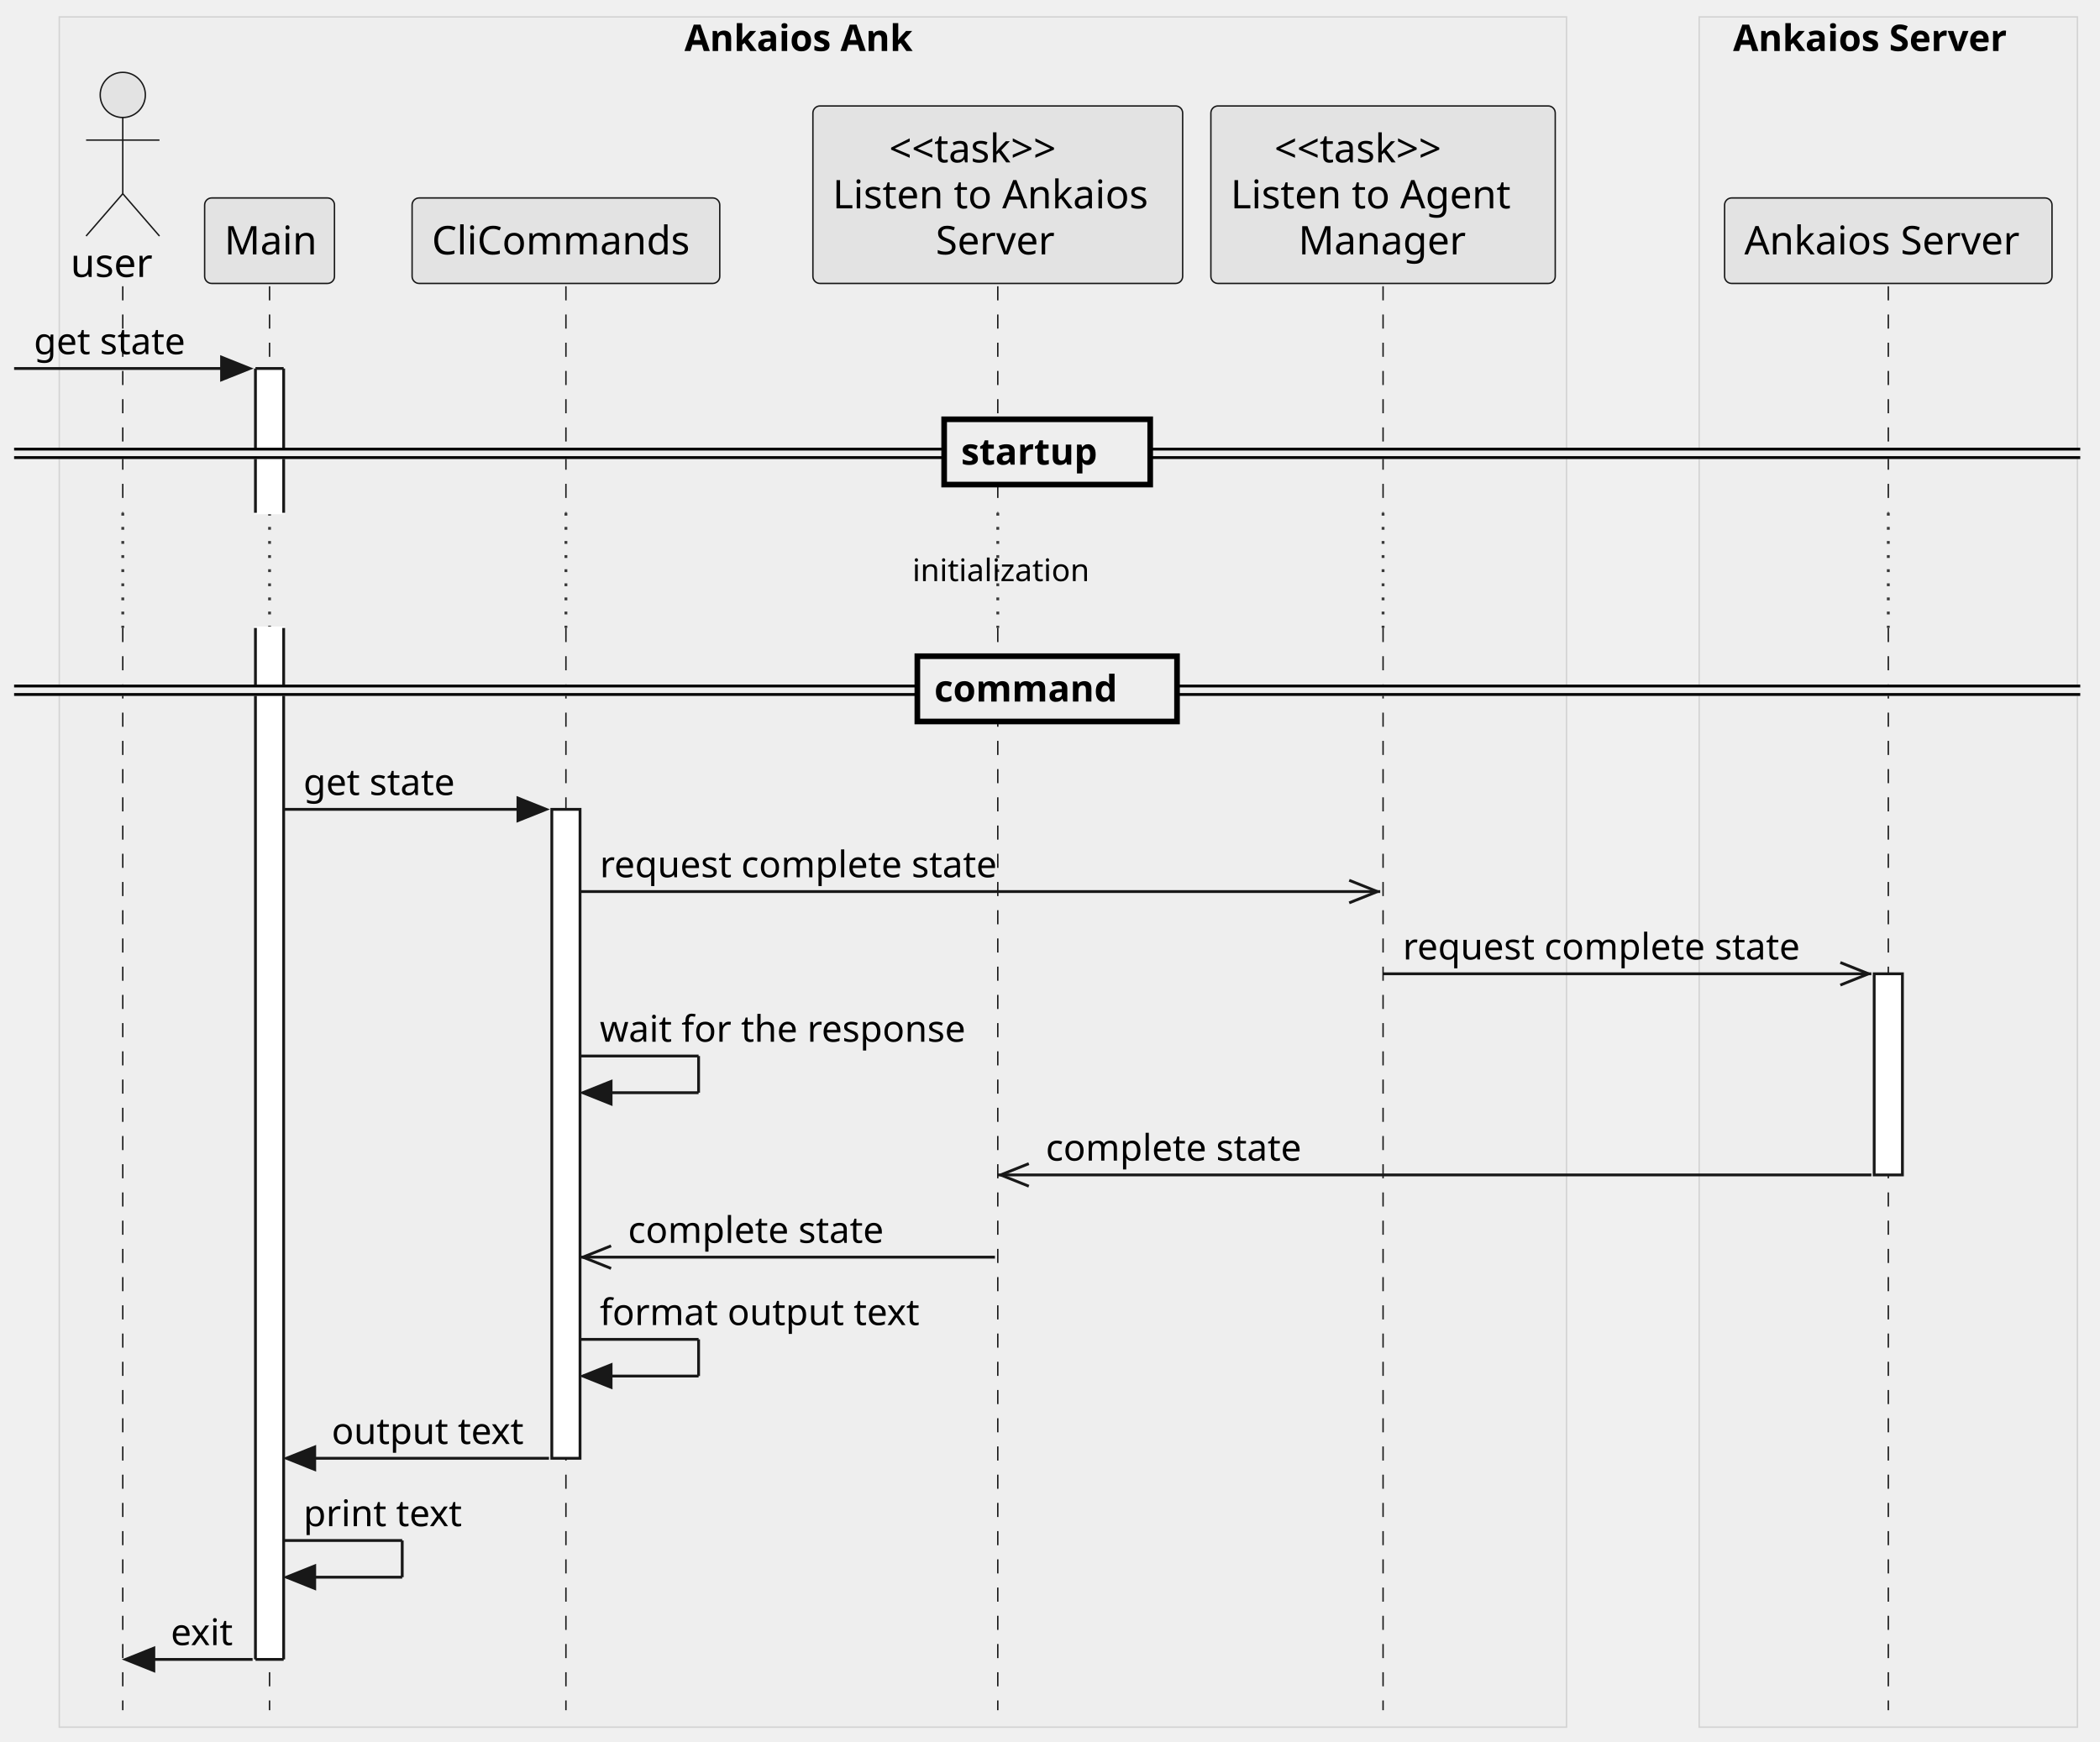
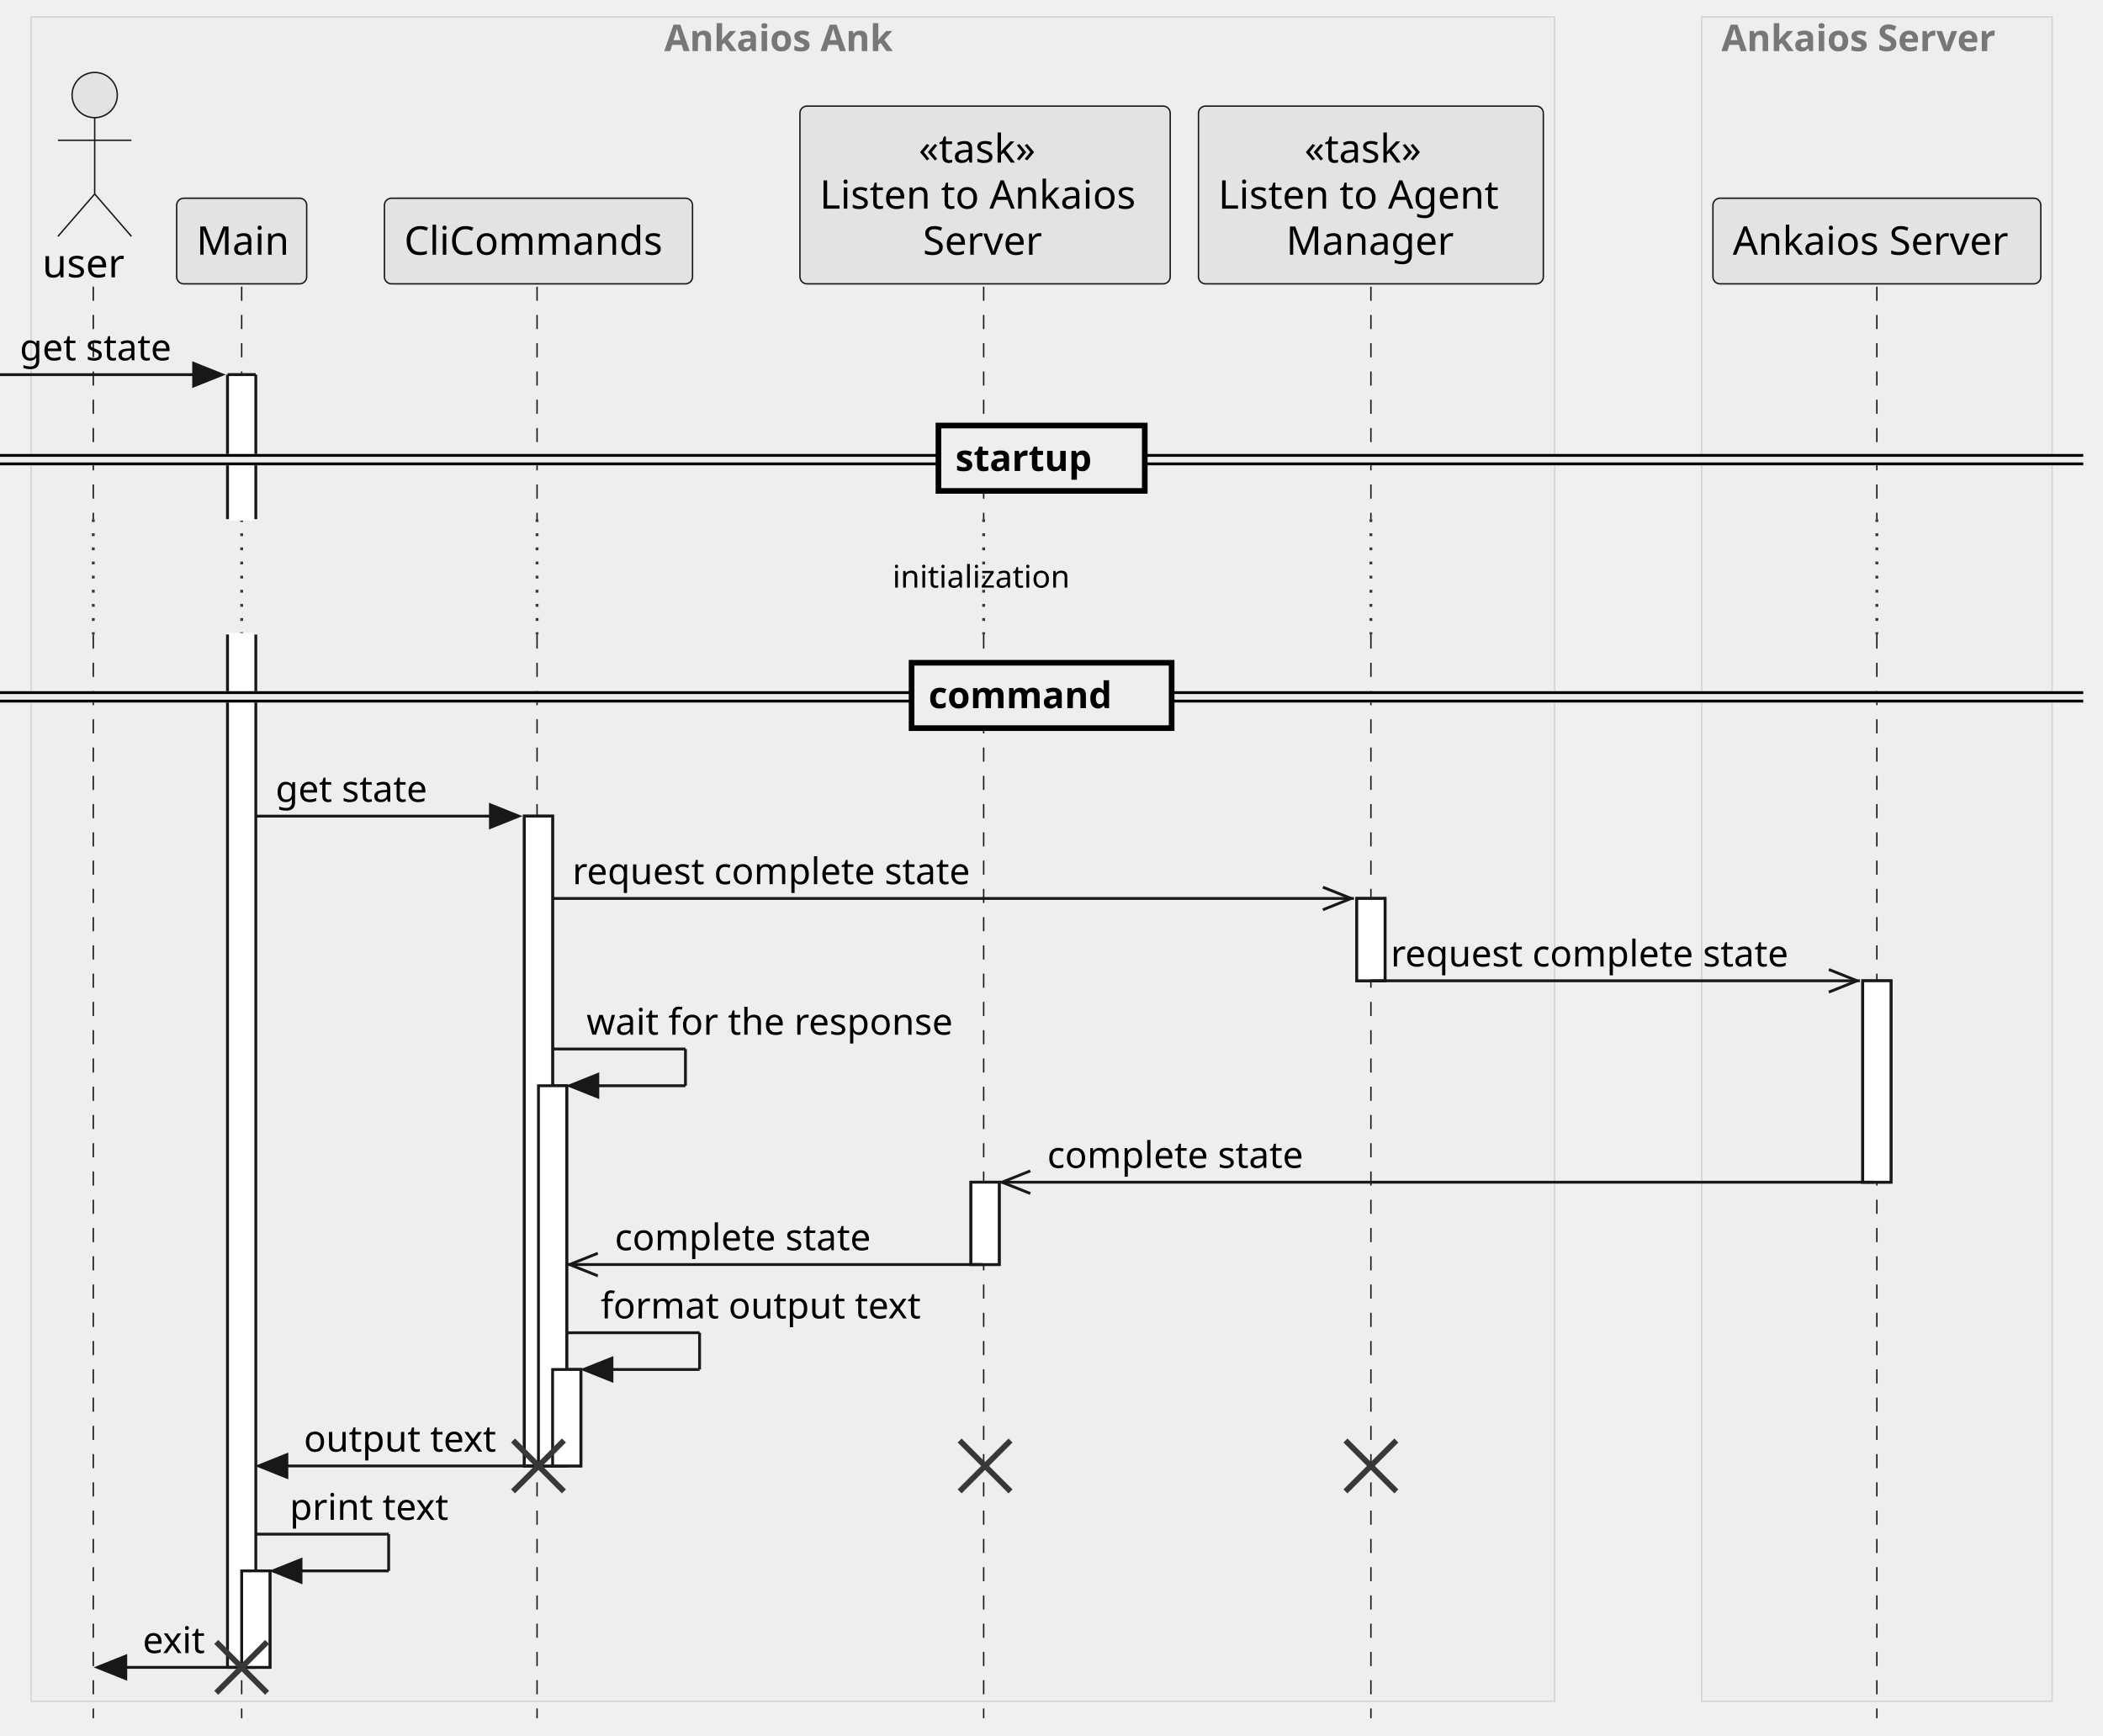
- <svg xmlns="http://www.w3.org/2000/svg" contentStyleType="text/css" height="617px" preserveAspectRatio="none" style="width:744px;height:617px;background:#FFFFFF;" version="1.1" viewBox="0 0 744 617" width="744px" zoomAndPan="magnify">
+ <svg xmlns="http://www.w3.org/2000/svg" contentStyleType="text/css" height="614px" preserveAspectRatio="none" style="width:744px;height:614px;background:#FFFFFF;" version="1.1" viewBox="0 0 744 614" width="744px" zoomAndPan="magnify">
  <defs />
  <g>
-     <rect fill="#EEEEEE" height="605.961" style="stroke:#D3D3D3;stroke-width:0.5;" width="534" x="21" y="6" />
-     <text fill="#000000" font-family="sans-serif" font-size="13" font-weight="bold" lengthAdjust="spacing" textLength="91" x="242.5" y="18.067">Ankaios Ank</text>
-     <rect fill="#EEEEEE" height="605.961" style="stroke:#D3D3D3;stroke-width:0.5;" width="134" x="602" y="6" />
-     <text fill="#000000" font-family="sans-serif" font-size="13" font-weight="bold" lengthAdjust="spacing" textLength="110" x="614" y="18.067">Ankaios Server</text>
-     <line style="stroke:#181818;stroke-width:0.5;stroke-dasharray:5.0,5.0;" x1="43.5" x2="43.5" y1="101.43" y2="181.695" />
-     <line style="stroke:#383838;stroke-width:1.0;stroke-dasharray:1.0,4.0;" x1="43.5" x2="43.5" y1="181.695" y2="222.5" />
-     <line style="stroke:#181818;stroke-width:0.5;stroke-dasharray:5.0,5.0;" x1="43.5" x2="43.5" y1="222.5" y2="605.961" />
-     <line style="stroke:#181818;stroke-width:0.5;stroke-dasharray:5.0,5.0;" x1="95.5" x2="95.5" y1="101.43" y2="181.695" />
-     <line style="stroke:#383838;stroke-width:1.0;stroke-dasharray:1.0,4.0;" x1="95.5" x2="95.5" y1="181.695" y2="222.5" />
-     <line style="stroke:#181818;stroke-width:0.5;stroke-dasharray:5.0,5.0;" x1="95.5" x2="95.5" y1="222.5" y2="605.961" />
-     <rect fill="#FFFFFF" height="51.133" style="stroke:#FFFFFF;stroke-width:1.0;" width="10" x="90.5" y="130.562" />
-     <line style="stroke:#181818;stroke-width:1.0;" x1="90.5" x2="90.5" y1="130.562" y2="181.695" />
-     <line style="stroke:#181818;stroke-width:1.0;" x1="100.5" x2="100.5" y1="130.562" y2="181.695" />
-     <line style="stroke:#181818;stroke-width:1.0;" x1="90.5" x2="100.5" y1="130.562" y2="130.562" />
-     <rect fill="#FFFFFF" height="365.461" style="stroke:#FFFFFF;stroke-width:1.0;" width="10" x="90.5" y="222.5" />
-     <line style="stroke:#181818;stroke-width:1.0;" x1="90.5" x2="90.5" y1="222.5" y2="587.961" />
-     <line style="stroke:#181818;stroke-width:1.0;" x1="100.5" x2="100.5" y1="222.5" y2="587.961" />
-     <line style="stroke:#181818;stroke-width:1.0;" x1="90.5" x2="100.5" y1="587.961" y2="587.961" />
-     <line style="stroke:#181818;stroke-width:0.5;stroke-dasharray:5.0,5.0;" x1="200.5" x2="200.5" y1="101.43" y2="181.695" />
-     <line style="stroke:#383838;stroke-width:1.0;stroke-dasharray:1.0,4.0;" x1="200.5" x2="200.5" y1="181.695" y2="222.5" />
-     <line style="stroke:#181818;stroke-width:0.5;stroke-dasharray:5.0,5.0;" x1="200.5" x2="200.5" y1="222.5" y2="605.961" />
-     <rect fill="#FFFFFF" height="229.93" style="stroke:#181818;stroke-width:1.0;" width="10" x="195.5" y="286.766" />
-     <line style="stroke:#181818;stroke-width:0.5;stroke-dasharray:5.0,5.0;" x1="353.5" x2="353.5" y1="101.43" y2="181.695" />
-     <line style="stroke:#383838;stroke-width:1.0;stroke-dasharray:1.0,4.0;" x1="353.5" x2="353.5" y1="181.695" y2="222.5" />
-     <line style="stroke:#181818;stroke-width:0.5;stroke-dasharray:5.0,5.0;" x1="353.5" x2="353.5" y1="222.5" y2="605.961" />
-     <line style="stroke:#181818;stroke-width:0.5;stroke-dasharray:5.0,5.0;" x1="490" x2="490" y1="101.43" y2="181.695" />
-     <line style="stroke:#383838;stroke-width:1.0;stroke-dasharray:1.0,4.0;" x1="490" x2="490" y1="181.695" y2="222.5" />
-     <line style="stroke:#181818;stroke-width:0.5;stroke-dasharray:5.0,5.0;" x1="490" x2="490" y1="222.5" y2="605.961" />
-     <line style="stroke:#181818;stroke-width:0.5;stroke-dasharray:5.0,5.0;" x1="669" x2="669" y1="101.43" y2="181.695" />
-     <line style="stroke:#383838;stroke-width:1.0;stroke-dasharray:1.0,4.0;" x1="669" x2="669" y1="181.695" y2="222.5" />
-     <line style="stroke:#181818;stroke-width:0.5;stroke-dasharray:5.0,5.0;" x1="669" x2="669" y1="222.5" y2="605.961" />
-     <rect fill="#FFFFFF" height="71.266" style="stroke:#181818;stroke-width:1.0;" width="10" x="664" y="345.031" />
-     <text fill="#000000" font-family="sans-serif" font-size="14" lengthAdjust="spacing" textLength="31" x="25" y="98.128">user</text>
-     <ellipse cx="43.5" cy="33.633" fill="#E3E3E3" rx="8" ry="8" style="stroke:#181818;stroke-width:0.5;" />
-     <path d="M43.5,41.633 L43.5,68.633 M30.5,49.633 L56.5,49.633 M43.5,68.633 L30.5,83.633 M43.5,68.633 L56.5,83.633 " fill="none" style="stroke:#181818;stroke-width:0.5;" />
-     <rect fill="#E3E3E3" height="30.297" rx="2.5" ry="2.5" style="stroke:#181818;stroke-width:0.5;" width="46" x="72.5" y="70.133" />
-     <text fill="#000000" font-family="sans-serif" font-size="14" lengthAdjust="spacing" textLength="32" x="79.5" y="90.128">Main</text>
-     <rect fill="#E3E3E3" height="30.297" rx="2.5" ry="2.5" style="stroke:#181818;stroke-width:0.5;" width="109" x="146" y="70.133" />
-     <text fill="#000000" font-family="sans-serif" font-size="14" lengthAdjust="spacing" textLength="95" x="153" y="90.128">CliCommands</text>
-     <rect fill="#E3E3E3" height="62.891" rx="2.5" ry="2.5" style="stroke:#181818;stroke-width:0.5;" width="131" x="288" y="37.539" />
-     <text fill="#000000" font-family="sans-serif" font-size="14" lengthAdjust="spacing" textLength="77" x="315" y="57.534">&lt;&lt;task&gt;&gt;</text>
-     <text fill="#000000" font-family="sans-serif" font-size="14" lengthAdjust="spacing" textLength="117" x="295" y="73.831">Listen to Ankaios</text>
-     <text fill="#000000" font-family="sans-serif" font-size="14" lengthAdjust="spacing" textLength="44" x="331.5" y="90.128">Server</text>
-     <rect fill="#E3E3E3" height="62.891" rx="2.5" ry="2.5" style="stroke:#181818;stroke-width:0.5;" width="122" x="429" y="37.539" />
-     <text fill="#000000" font-family="sans-serif" font-size="14" lengthAdjust="spacing" textLength="77" x="451.5" y="57.534">&lt;&lt;task&gt;&gt;</text>
-     <text fill="#000000" font-family="sans-serif" font-size="14" lengthAdjust="spacing" textLength="104" x="436" y="73.831">Listen to Agent</text>
-     <text fill="#000000" font-family="sans-serif" font-size="14" lengthAdjust="spacing" textLength="60" x="460" y="90.128">Manager</text>
-     <rect fill="#E3E3E3" height="30.297" rx="2.5" ry="2.5" style="stroke:#181818;stroke-width:0.5;" width="116" x="611" y="70.133" />
-     <text fill="#000000" font-family="sans-serif" font-size="14" lengthAdjust="spacing" textLength="102" x="618" y="90.128">Ankaios Server</text>
-     <polygon fill="#181818" points="78.5,126.562,88.5,130.562,78.5,134.562" style="stroke:#181818;stroke-width:1.0;" />
-     <line style="stroke:#181818;stroke-width:1.0;" x1="5" x2="84.5" y1="130.562" y2="130.562" />
-     <text fill="#000000" font-family="sans-serif" font-size="13" lengthAdjust="spacing" textLength="58" x="12" y="125.497">get state</text>
-     <rect fill="#EEEEEE" height="3" style="stroke:#EEEEEE;stroke-width:1.0;" width="732" x="5" y="159.129" />
-     <line style="stroke:#000000;stroke-width:1.0;" x1="5" x2="737" y1="159.129" y2="159.129" />
-     <line style="stroke:#000000;stroke-width:1.0;" x1="5" x2="737" y1="162.129" y2="162.129" />
-     <rect fill="#EEEEEE" height="23.133" style="stroke:#000000;stroke-width:2.0;" width="73" x="334.5" y="148.562" />
-     <text fill="#000000" font-family="sans-serif" font-size="13" font-weight="bold" lengthAdjust="spacing" textLength="54" x="340.5" y="164.629">startup</text>
-     <text fill="#000000" font-family="sans-serif" font-size="11" lengthAdjust="spacing" textLength="66" x="323.25" y="205.906">initialization</text>
-     <rect fill="#EEEEEE" height="3" style="stroke:#EEEEEE;stroke-width:1.0;" width="732" x="5" y="243.066" />
-     <line style="stroke:#000000;stroke-width:1.0;" x1="5" x2="737" y1="243.066" y2="243.066" />
-     <line style="stroke:#000000;stroke-width:1.0;" x1="5" x2="737" y1="246.066" y2="246.066" />
-     <rect fill="#EEEEEE" height="23.133" style="stroke:#000000;stroke-width:2.0;" width="92" x="325" y="232.5" />
-     <text fill="#000000" font-family="sans-serif" font-size="13" font-weight="bold" lengthAdjust="spacing" textLength="73" x="331" y="248.567">command</text>
-     <polygon fill="#181818" points="183.5,282.766,193.5,286.766,183.5,290.766" style="stroke:#181818;stroke-width:1.0;" />
-     <line style="stroke:#181818;stroke-width:1.0;" x1="100.5" x2="189.5" y1="286.766" y2="286.766" />
-     <text fill="#000000" font-family="sans-serif" font-size="13" lengthAdjust="spacing" textLength="58" x="107.5" y="281.7">get state</text>
-     <line style="stroke:#181818;stroke-width:1.0;" x1="488" x2="478" y1="315.898" y2="311.898" />
-     <line style="stroke:#181818;stroke-width:1.0;" x1="488" x2="478" y1="315.898" y2="319.898" />
-     <line style="stroke:#181818;stroke-width:1.0;" x1="205.5" x2="489" y1="315.898" y2="315.898" />
-     <text fill="#000000" font-family="sans-serif" font-size="13" lengthAdjust="spacing" textLength="150" x="212.5" y="310.832">request complete state</text>
-     <line style="stroke:#181818;stroke-width:1.0;" x1="662" x2="652" y1="345.031" y2="341.031" />
-     <line style="stroke:#181818;stroke-width:1.0;" x1="662" x2="652" y1="345.031" y2="349.031" />
-     <line style="stroke:#181818;stroke-width:1.0;" x1="490" x2="663" y1="345.031" y2="345.031" />
-     <text fill="#000000" font-family="sans-serif" font-size="13" lengthAdjust="spacing" textLength="150" x="497" y="339.965">request complete state</text>
-     <line style="stroke:#181818;stroke-width:1.0;" x1="205.5" x2="247.5" y1="374.164" y2="374.164" />
-     <line style="stroke:#181818;stroke-width:1.0;" x1="247.5" x2="247.5" y1="374.164" y2="387.164" />
-     <line style="stroke:#181818;stroke-width:1.0;" x1="206.5" x2="247.5" y1="387.164" y2="387.164" />
-     <polygon fill="#181818" points="216.5,383.164,206.5,387.164,216.5,391.164" style="stroke:#181818;stroke-width:1.0;" />
-     <text fill="#000000" font-family="sans-serif" font-size="13" lengthAdjust="spacing" textLength="134" x="212.5" y="369.098">wait for the response</text>
-     <line style="stroke:#181818;stroke-width:1.0;" x1="354.5" x2="364.5" y1="416.297" y2="412.297" />
-     <line style="stroke:#181818;stroke-width:1.0;" x1="354.5" x2="364.5" y1="416.297" y2="420.297" />
-     <line style="stroke:#181818;stroke-width:1.0;" x1="353.5" x2="663" y1="416.297" y2="416.297" />
-     <text fill="#000000" font-family="sans-serif" font-size="13" lengthAdjust="spacing" textLength="97" x="370.5" y="411.231">complete state</text>
-     <line style="stroke:#181818;stroke-width:1.0;" x1="206.5" x2="216.5" y1="445.43" y2="441.43" />
-     <line style="stroke:#181818;stroke-width:1.0;" x1="206.5" x2="216.5" y1="445.43" y2="449.43" />
-     <line style="stroke:#181818;stroke-width:1.0;" x1="205.5" x2="352.5" y1="445.43" y2="445.43" />
-     <text fill="#000000" font-family="sans-serif" font-size="13" lengthAdjust="spacing" textLength="97" x="222.5" y="440.364">complete state</text>
-     <line style="stroke:#181818;stroke-width:1.0;" x1="205.5" x2="247.5" y1="474.562" y2="474.562" />
-     <line style="stroke:#181818;stroke-width:1.0;" x1="247.5" x2="247.5" y1="474.562" y2="487.562" />
-     <line style="stroke:#181818;stroke-width:1.0;" x1="206.5" x2="247.5" y1="487.562" y2="487.562" />
-     <polygon fill="#181818" points="216.5,483.562,206.5,487.562,216.5,491.562" style="stroke:#181818;stroke-width:1.0;" />
-     <text fill="#000000" font-family="sans-serif" font-size="13" lengthAdjust="spacing" textLength="118" x="212.5" y="469.497">format output text</text>
-     <polygon fill="#181818" points="111.5,512.695,101.5,516.695,111.5,520.695" style="stroke:#181818;stroke-width:1.0;" />
-     <line style="stroke:#181818;stroke-width:1.0;" x1="105.5" x2="194.5" y1="516.695" y2="516.695" />
-     <text fill="#000000" font-family="sans-serif" font-size="13" lengthAdjust="spacing" textLength="71" x="117.5" y="511.629">output text</text>
-     <line style="stroke:#181818;stroke-width:1.0;" x1="100.5" x2="142.5" y1="545.828" y2="545.828" />
-     <line style="stroke:#181818;stroke-width:1.0;" x1="142.5" x2="142.5" y1="545.828" y2="558.828" />
-     <line style="stroke:#181818;stroke-width:1.0;" x1="101.5" x2="142.5" y1="558.828" y2="558.828" />
-     <polygon fill="#181818" points="111.5,554.828,101.5,558.828,111.5,562.828" style="stroke:#181818;stroke-width:1.0;" />
-     <text fill="#000000" font-family="sans-serif" font-size="13" lengthAdjust="spacing" textLength="58" x="107.5" y="540.762">print text</text>
-     <polygon fill="#181818" points="54.5,583.961,44.5,587.961,54.5,591.961" style="stroke:#181818;stroke-width:1.0;" />
-     <line style="stroke:#181818;stroke-width:1.0;" x1="48.5" x2="89.5" y1="587.961" y2="587.961" />
-     <text fill="#000000" font-family="sans-serif" font-size="13" lengthAdjust="spacing" textLength="23" x="60.5" y="582.895">exit</text>
+     <rect fill="#EEEEEE" height="595.961" style="stroke:#D3D3D3;stroke-width:0.5;" width="539" x="11" y="6" />
+     <text fill="#777777" font-family="sans-serif" font-size="13" font-weight="bold" lengthAdjust="spacing" textLength="91" x="235" y="18.067">Ankaios Ank</text>
+     <rect fill="#EEEEEE" height="595.961" style="stroke:#D3D3D3;stroke-width:0.5;" width="124" x="602" y="6" />
+     <text fill="#777777" font-family="sans-serif" font-size="13" font-weight="bold" lengthAdjust="spacing" textLength="110" x="609" y="18.067">Ankaios Server</text>
+     <rect fill="#FFFFFF" height="51.133" style="stroke:#FFFFFF;stroke-width:1.0;" width="10" x="80.5" y="132.562" />
+     <line style="stroke:#181818;stroke-width:1.0;" x1="80.5" x2="80.5" y1="132.562" y2="183.695" />
+     <line style="stroke:#181818;stroke-width:1.0;" x1="90.5" x2="90.5" y1="132.562" y2="183.695" />
+     <line style="stroke:#181818;stroke-width:1.0;" x1="80.5" x2="90.5" y1="132.562" y2="132.562" />
+     <rect fill="#FFFFFF" height="365.461" style="stroke:#FFFFFF;stroke-width:1.0;" width="10" x="80.5" y="224.5" />
+     <line style="stroke:#181818;stroke-width:1.0;" x1="80.5" x2="80.5" y1="224.5" y2="589.961" />
+     <line style="stroke:#181818;stroke-width:1.0;" x1="90.5" x2="90.5" y1="224.5" y2="589.961" />
+     <line style="stroke:#181818;stroke-width:1.0;" x1="80.5" x2="90.5" y1="589.961" y2="589.961" />
+     <rect fill="#FFFFFF" height="34.133" style="stroke:#181818;stroke-width:1.0;" width="10" x="85.5" y="555.828" />
+     <rect fill="#FFFFFF" height="229.93" style="stroke:#181818;stroke-width:1.0;" width="10" x="185.5" y="288.766" />
+     <rect fill="#FFFFFF" height="134.531" style="stroke:#181818;stroke-width:1.0;" width="10" x="190.5" y="384.164" />
+     <rect fill="#FFFFFF" height="34.133" style="stroke:#181818;stroke-width:1.0;" width="10" x="195.5" y="484.562" />
+     <rect fill="#FFFFFF" height="29.133" style="stroke:#181818;stroke-width:1.0;" width="10" x="343.5" y="418.297" />
+     <rect fill="#FFFFFF" height="29.133" style="stroke:#181818;stroke-width:1.0;" width="10" x="480" y="317.898" />
+     <rect fill="#FFFFFF" height="71.266" style="stroke:#181818;stroke-width:1.0;" width="10" x="659" y="347.031" />
+     <line style="stroke:#181818;stroke-width:0.5;stroke-dasharray:5.0,5.0;" x1="33" x2="33" y1="101.43" y2="183.695" />
+     <line style="stroke:#383838;stroke-width:1.0;stroke-dasharray:1.0,4.0;" x1="33" x2="33" y1="183.695" y2="224.5" />
+     <line style="stroke:#181818;stroke-width:0.5;stroke-dasharray:5.0,5.0;" x1="33" x2="33" y1="224.5" y2="607.961" />
+     <line style="stroke:#181818;stroke-width:0.5;stroke-dasharray:5.0,5.0;" x1="85.5" x2="85.5" y1="101.43" y2="183.695" />
+     <line style="stroke:#383838;stroke-width:1.0;stroke-dasharray:1.0,4.0;" x1="85.5" x2="85.5" y1="183.695" y2="224.5" />
+     <line style="stroke:#181818;stroke-width:0.5;stroke-dasharray:5.0,5.0;" x1="85.5" x2="85.5" y1="224.5" y2="607.961" />
+     <line style="stroke:#181818;stroke-width:0.5;stroke-dasharray:5.0,5.0;" x1="190" x2="190" y1="101.43" y2="183.695" />
+     <line style="stroke:#383838;stroke-width:1.0;stroke-dasharray:1.0,4.0;" x1="190" x2="190" y1="183.695" y2="224.5" />
+     <line style="stroke:#181818;stroke-width:0.5;stroke-dasharray:5.0,5.0;" x1="190" x2="190" y1="224.5" y2="607.961" />
+     <line style="stroke:#181818;stroke-width:0.5;stroke-dasharray:5.0,5.0;" x1="348" x2="348" y1="101.43" y2="183.695" />
+     <line style="stroke:#383838;stroke-width:1.0;stroke-dasharray:1.0,4.0;" x1="348" x2="348" y1="183.695" y2="224.5" />
+     <line style="stroke:#181818;stroke-width:0.5;stroke-dasharray:5.0,5.0;" x1="348" x2="348" y1="224.5" y2="607.961" />
+     <line style="stroke:#181818;stroke-width:0.5;stroke-dasharray:5.0,5.0;" x1="485" x2="485" y1="101.43" y2="183.695" />
+     <line style="stroke:#383838;stroke-width:1.0;stroke-dasharray:1.0,4.0;" x1="485" x2="485" y1="183.695" y2="224.5" />
+     <line style="stroke:#181818;stroke-width:0.5;stroke-dasharray:5.0,5.0;" x1="485" x2="485" y1="224.5" y2="607.961" />
+     <line style="stroke:#181818;stroke-width:0.5;stroke-dasharray:5.0,5.0;" x1="664" x2="664" y1="101.43" y2="183.695" />
+     <line style="stroke:#383838;stroke-width:1.0;stroke-dasharray:1.0,4.0;" x1="664" x2="664" y1="183.695" y2="224.5" />
+     <line style="stroke:#181818;stroke-width:0.5;stroke-dasharray:5.0,5.0;" x1="664" x2="664" y1="224.5" y2="607.961" />
+     <text fill="#000000" font-family="sans-serif" font-size="14" lengthAdjust="spacing" textLength="31" x="15" y="98.128">user</text>
+     <ellipse cx="33.5" cy="33.633" fill="#E3E3E3" rx="8" ry="8" style="stroke:#181818;stroke-width:0.5;" />
+     <path d="M33.5,41.633 L33.5,68.633 M20.5,49.633 L46.5,49.633 M33.5,68.633 L20.5,83.633 M33.5,68.633 L46.5,83.633 " fill="none" style="stroke:#181818;stroke-width:0.5;" />
+     <rect fill="#E3E3E3" height="30.297" rx="2.5" ry="2.5" style="stroke:#181818;stroke-width:0.5;" width="46" x="62.5" y="70.133" />
+     <text fill="#000000" font-family="sans-serif" font-size="14" lengthAdjust="spacing" textLength="32" x="69.5" y="90.128">Main</text>
+     <rect fill="#E3E3E3" height="30.297" rx="2.5" ry="2.5" style="stroke:#181818;stroke-width:0.5;" width="109" x="136" y="70.133" />
+     <text fill="#000000" font-family="sans-serif" font-size="14" lengthAdjust="spacing" textLength="95" x="143" y="90.128">CliCommands</text>
+     <rect fill="#E3E3E3" height="62.891" rx="2.5" ry="2.5" style="stroke:#181818;stroke-width:0.5;" width="131" x="283" y="37.539" />
+     <text fill="#000000" font-family="sans-serif" font-size="14" lengthAdjust="spacing" textLength="47" x="325" y="57.534">«task»</text>
+     <text fill="#000000" font-family="sans-serif" font-size="14" lengthAdjust="spacing" textLength="117" x="290" y="73.831">Listen to Ankaios</text>
+     <text fill="#000000" font-family="sans-serif" font-size="14" lengthAdjust="spacing" textLength="44" x="326.5" y="90.128">Server</text>
+     <rect fill="#E3E3E3" height="62.891" rx="2.5" ry="2.5" style="stroke:#181818;stroke-width:0.5;" width="122" x="424" y="37.539" />
+     <text fill="#000000" font-family="sans-serif" font-size="14" lengthAdjust="spacing" textLength="47" x="461.5" y="57.534">«task»</text>
+     <text fill="#000000" font-family="sans-serif" font-size="14" lengthAdjust="spacing" textLength="104" x="431" y="73.831">Listen to Agent</text>
+     <text fill="#000000" font-family="sans-serif" font-size="14" lengthAdjust="spacing" textLength="60" x="455" y="90.128">Manager</text>
+     <rect fill="#E3E3E3" height="30.297" rx="2.5" ry="2.5" style="stroke:#181818;stroke-width:0.5;" width="116" x="606" y="70.133" />
+     <text fill="#000000" font-family="sans-serif" font-size="14" lengthAdjust="spacing" textLength="102" x="613" y="90.128">Ankaios Server</text>
+     <rect fill="#FFFFFF" height="51.133" style="stroke:#FFFFFF;stroke-width:1.0;" width="10" x="80.5" y="132.562" />
+     <line style="stroke:#181818;stroke-width:1.0;" x1="80.5" x2="80.5" y1="132.562" y2="183.695" />
+     <line style="stroke:#181818;stroke-width:1.0;" x1="90.5" x2="90.5" y1="132.562" y2="183.695" />
+     <line style="stroke:#181818;stroke-width:1.0;" x1="80.5" x2="90.5" y1="132.562" y2="132.562" />
+     <rect fill="#FFFFFF" height="365.461" style="stroke:#FFFFFF;stroke-width:1.0;" width="10" x="80.5" y="224.5" />
+     <line style="stroke:#181818;stroke-width:1.0;" x1="80.5" x2="80.5" y1="224.5" y2="589.961" />
+     <line style="stroke:#181818;stroke-width:1.0;" x1="90.5" x2="90.5" y1="224.5" y2="589.961" />
+     <line style="stroke:#181818;stroke-width:1.0;" x1="80.5" x2="90.5" y1="589.961" y2="589.961" />
+     <rect fill="#FFFFFF" height="34.133" style="stroke:#181818;stroke-width:1.0;" width="10" x="85.5" y="555.828" />
+     <rect fill="#FFFFFF" height="229.93" style="stroke:#181818;stroke-width:1.0;" width="10" x="185.5" y="288.766" />
+     <rect fill="#FFFFFF" height="134.531" style="stroke:#181818;stroke-width:1.0;" width="10" x="190.5" y="384.164" />
+     <rect fill="#FFFFFF" height="34.133" style="stroke:#181818;stroke-width:1.0;" width="10" x="195.5" y="484.562" />
+     <rect fill="#FFFFFF" height="29.133" style="stroke:#181818;stroke-width:1.0;" width="10" x="343.5" y="418.297" />
+     <rect fill="#FFFFFF" height="29.133" style="stroke:#181818;stroke-width:1.0;" width="10" x="480" y="317.898" />
+     <rect fill="#FFFFFF" height="71.266" style="stroke:#181818;stroke-width:1.0;" width="10" x="659" y="347.031" />
+     <polygon fill="#181818" points="68.5,128.562,78.5,132.562,68.5,136.562" style="stroke:#181818;stroke-width:1.0;" />
+     <line style="stroke:#181818;stroke-width:1.0;" x1="0" x2="74.5" y1="132.562" y2="132.562" />
+     <text fill="#000000" font-family="sans-serif" font-size="13" lengthAdjust="spacing" textLength="58" x="7" y="127.497">get state</text>
+     <rect fill="#EEEEEE" height="3" style="stroke:#EEEEEE;stroke-width:1.0;" width="737" x="0" y="161.129" />
+     <line style="stroke:#000000;stroke-width:1.0;" x1="0" x2="737" y1="161.129" y2="161.129" />
+     <line style="stroke:#000000;stroke-width:1.0;" x1="0" x2="737" y1="164.129" y2="164.129" />
+     <rect fill="#EEEEEE" height="23.133" style="stroke:#000000;stroke-width:2.0;" width="73" x="332" y="150.562" />
+     <text fill="#000000" font-family="sans-serif" font-size="13" font-weight="bold" lengthAdjust="spacing" textLength="54" x="338" y="166.629">startup</text>
+     <text fill="#000000" font-family="sans-serif" font-size="11" lengthAdjust="spacing" textLength="66" x="315.75" y="207.906">initialization</text>
+     <rect fill="#EEEEEE" height="3" style="stroke:#EEEEEE;stroke-width:1.0;" width="737" x="0" y="245.066" />
+     <line style="stroke:#000000;stroke-width:1.0;" x1="0" x2="737" y1="245.066" y2="245.066" />
+     <line style="stroke:#000000;stroke-width:1.0;" x1="0" x2="737" y1="248.066" y2="248.066" />
+     <rect fill="#EEEEEE" height="23.133" style="stroke:#000000;stroke-width:2.0;" width="92" x="322.5" y="234.5" />
+     <text fill="#000000" font-family="sans-serif" font-size="13" font-weight="bold" lengthAdjust="spacing" textLength="73" x="328.5" y="250.567">command</text>
+     <polygon fill="#181818" points="173.5,284.766,183.5,288.766,173.5,292.766" style="stroke:#181818;stroke-width:1.0;" />
+     <line style="stroke:#181818;stroke-width:1.0;" x1="90.5" x2="179.5" y1="288.766" y2="288.766" />
+     <text fill="#000000" font-family="sans-serif" font-size="13" lengthAdjust="spacing" textLength="58" x="97.5" y="283.7">get state</text>
+     <line style="stroke:#181818;stroke-width:1.0;" x1="478" x2="468" y1="317.898" y2="313.898" />
+     <line style="stroke:#181818;stroke-width:1.0;" x1="478" x2="468" y1="317.898" y2="321.898" />
+     <line style="stroke:#181818;stroke-width:1.0;" x1="195.5" x2="479" y1="317.898" y2="317.898" />
+     <text fill="#000000" font-family="sans-serif" font-size="13" lengthAdjust="spacing" textLength="150" x="202.5" y="312.832">request complete state</text>
+     <line style="stroke:#181818;stroke-width:1.0;" x1="657" x2="647" y1="347.031" y2="343.031" />
+     <line style="stroke:#181818;stroke-width:1.0;" x1="657" x2="647" y1="347.031" y2="351.031" />
+     <line style="stroke:#181818;stroke-width:1.0;" x1="485" x2="658" y1="347.031" y2="347.031" />
+     <text fill="#000000" font-family="sans-serif" font-size="13" lengthAdjust="spacing" textLength="150" x="492" y="341.965">request complete state</text>
+     <line style="stroke:#181818;stroke-width:1.0;" x1="195.5" x2="242.5" y1="371.164" y2="371.164" />
+     <line style="stroke:#181818;stroke-width:1.0;" x1="242.5" x2="242.5" y1="371.164" y2="384.164" />
+     <line style="stroke:#181818;stroke-width:1.0;" x1="201.5" x2="242.5" y1="384.164" y2="384.164" />
+     <polygon fill="#181818" points="211.5,380.164,201.5,384.164,211.5,388.164" style="stroke:#181818;stroke-width:1.0;" />
+     <text fill="#000000" font-family="sans-serif" font-size="13" lengthAdjust="spacing" textLength="134" x="207.5" y="366.098">wait for the response</text>
+     <line style="stroke:#181818;stroke-width:1.0;" x1="354.5" x2="364.5" y1="418.297" y2="414.297" />
+     <line style="stroke:#181818;stroke-width:1.0;" x1="354.5" x2="364.5" y1="418.297" y2="422.297" />
+     <line style="stroke:#181818;stroke-width:1.0;" x1="353.5" x2="663" y1="418.297" y2="418.297" />
+     <text fill="#000000" font-family="sans-serif" font-size="13" lengthAdjust="spacing" textLength="97" x="370.5" y="413.231">complete state</text>
+     <line style="stroke:#181818;stroke-width:1.0;" x1="201.5" x2="211.5" y1="447.43" y2="443.43" />
+     <line style="stroke:#181818;stroke-width:1.0;" x1="201.5" x2="211.5" y1="447.43" y2="451.43" />
+     <line style="stroke:#181818;stroke-width:1.0;" x1="200.5" x2="347.5" y1="447.43" y2="447.43" />
+     <text fill="#000000" font-family="sans-serif" font-size="13" lengthAdjust="spacing" textLength="97" x="217.5" y="442.364">complete state</text>
+     <line style="stroke:#181818;stroke-width:1.0;" x1="200.5" x2="247.5" y1="471.562" y2="471.562" />
+     <line style="stroke:#181818;stroke-width:1.0;" x1="247.5" x2="247.5" y1="471.562" y2="484.562" />
+     <line style="stroke:#181818;stroke-width:1.0;" x1="206.5" x2="247.5" y1="484.562" y2="484.562" />
+     <polygon fill="#181818" points="216.5,480.562,206.5,484.562,216.5,488.562" style="stroke:#181818;stroke-width:1.0;" />
+     <text fill="#000000" font-family="sans-serif" font-size="13" lengthAdjust="spacing" textLength="118" x="212.5" y="466.497">format output text</text>
+     <polygon fill="#181818" points="101.5,514.695,91.5,518.695,101.5,522.695" style="stroke:#181818;stroke-width:1.0;" />
+     <line style="stroke:#181818;stroke-width:1.0;" x1="95.5" x2="189.5" y1="518.695" y2="518.695" />
+     <text fill="#000000" font-family="sans-serif" font-size="13" lengthAdjust="spacing" textLength="71" x="107.5" y="513.629">output text</text>
+     <line style="stroke:#383838;stroke-width:2.0;" x1="181.5" x2="199.5" y1="509.695" y2="527.695" />
+     <line style="stroke:#383838;stroke-width:2.0;" x1="181.5" x2="199.5" y1="527.695" y2="509.695" />
+     <line style="stroke:#383838;stroke-width:2.0;" x1="476" x2="494" y1="509.695" y2="527.695" />
+     <line style="stroke:#383838;stroke-width:2.0;" x1="476" x2="494" y1="527.695" y2="509.695" />
+     <line style="stroke:#383838;stroke-width:2.0;" x1="339.5" x2="357.5" y1="509.695" y2="527.695" />
+     <line style="stroke:#383838;stroke-width:2.0;" x1="339.5" x2="357.5" y1="527.695" y2="509.695" />
+     <line style="stroke:#181818;stroke-width:1.0;" x1="90.5" x2="137.5" y1="542.828" y2="542.828" />
+     <line style="stroke:#181818;stroke-width:1.0;" x1="137.5" x2="137.5" y1="542.828" y2="555.828" />
+     <line style="stroke:#181818;stroke-width:1.0;" x1="96.5" x2="137.5" y1="555.828" y2="555.828" />
+     <polygon fill="#181818" points="106.5,551.828,96.5,555.828,106.5,559.828" style="stroke:#181818;stroke-width:1.0;" />
+     <text fill="#000000" font-family="sans-serif" font-size="13" lengthAdjust="spacing" textLength="58" x="102.5" y="537.762">print text</text>
+     <polygon fill="#181818" points="44.5,585.961,34.5,589.961,44.5,593.961" style="stroke:#181818;stroke-width:1.0;" />
+     <line style="stroke:#181818;stroke-width:1.0;" x1="38.5" x2="84.5" y1="589.961" y2="589.961" />
+     <text fill="#000000" font-family="sans-serif" font-size="13" lengthAdjust="spacing" textLength="23" x="50.5" y="584.895">exit</text>
+     <line style="stroke:#383838;stroke-width:2.0;" x1="76.5" x2="94.5" y1="580.961" y2="598.961" />
+     <line style="stroke:#383838;stroke-width:2.0;" x1="76.5" x2="94.5" y1="598.961" y2="580.961" />
  </g>
</svg>
